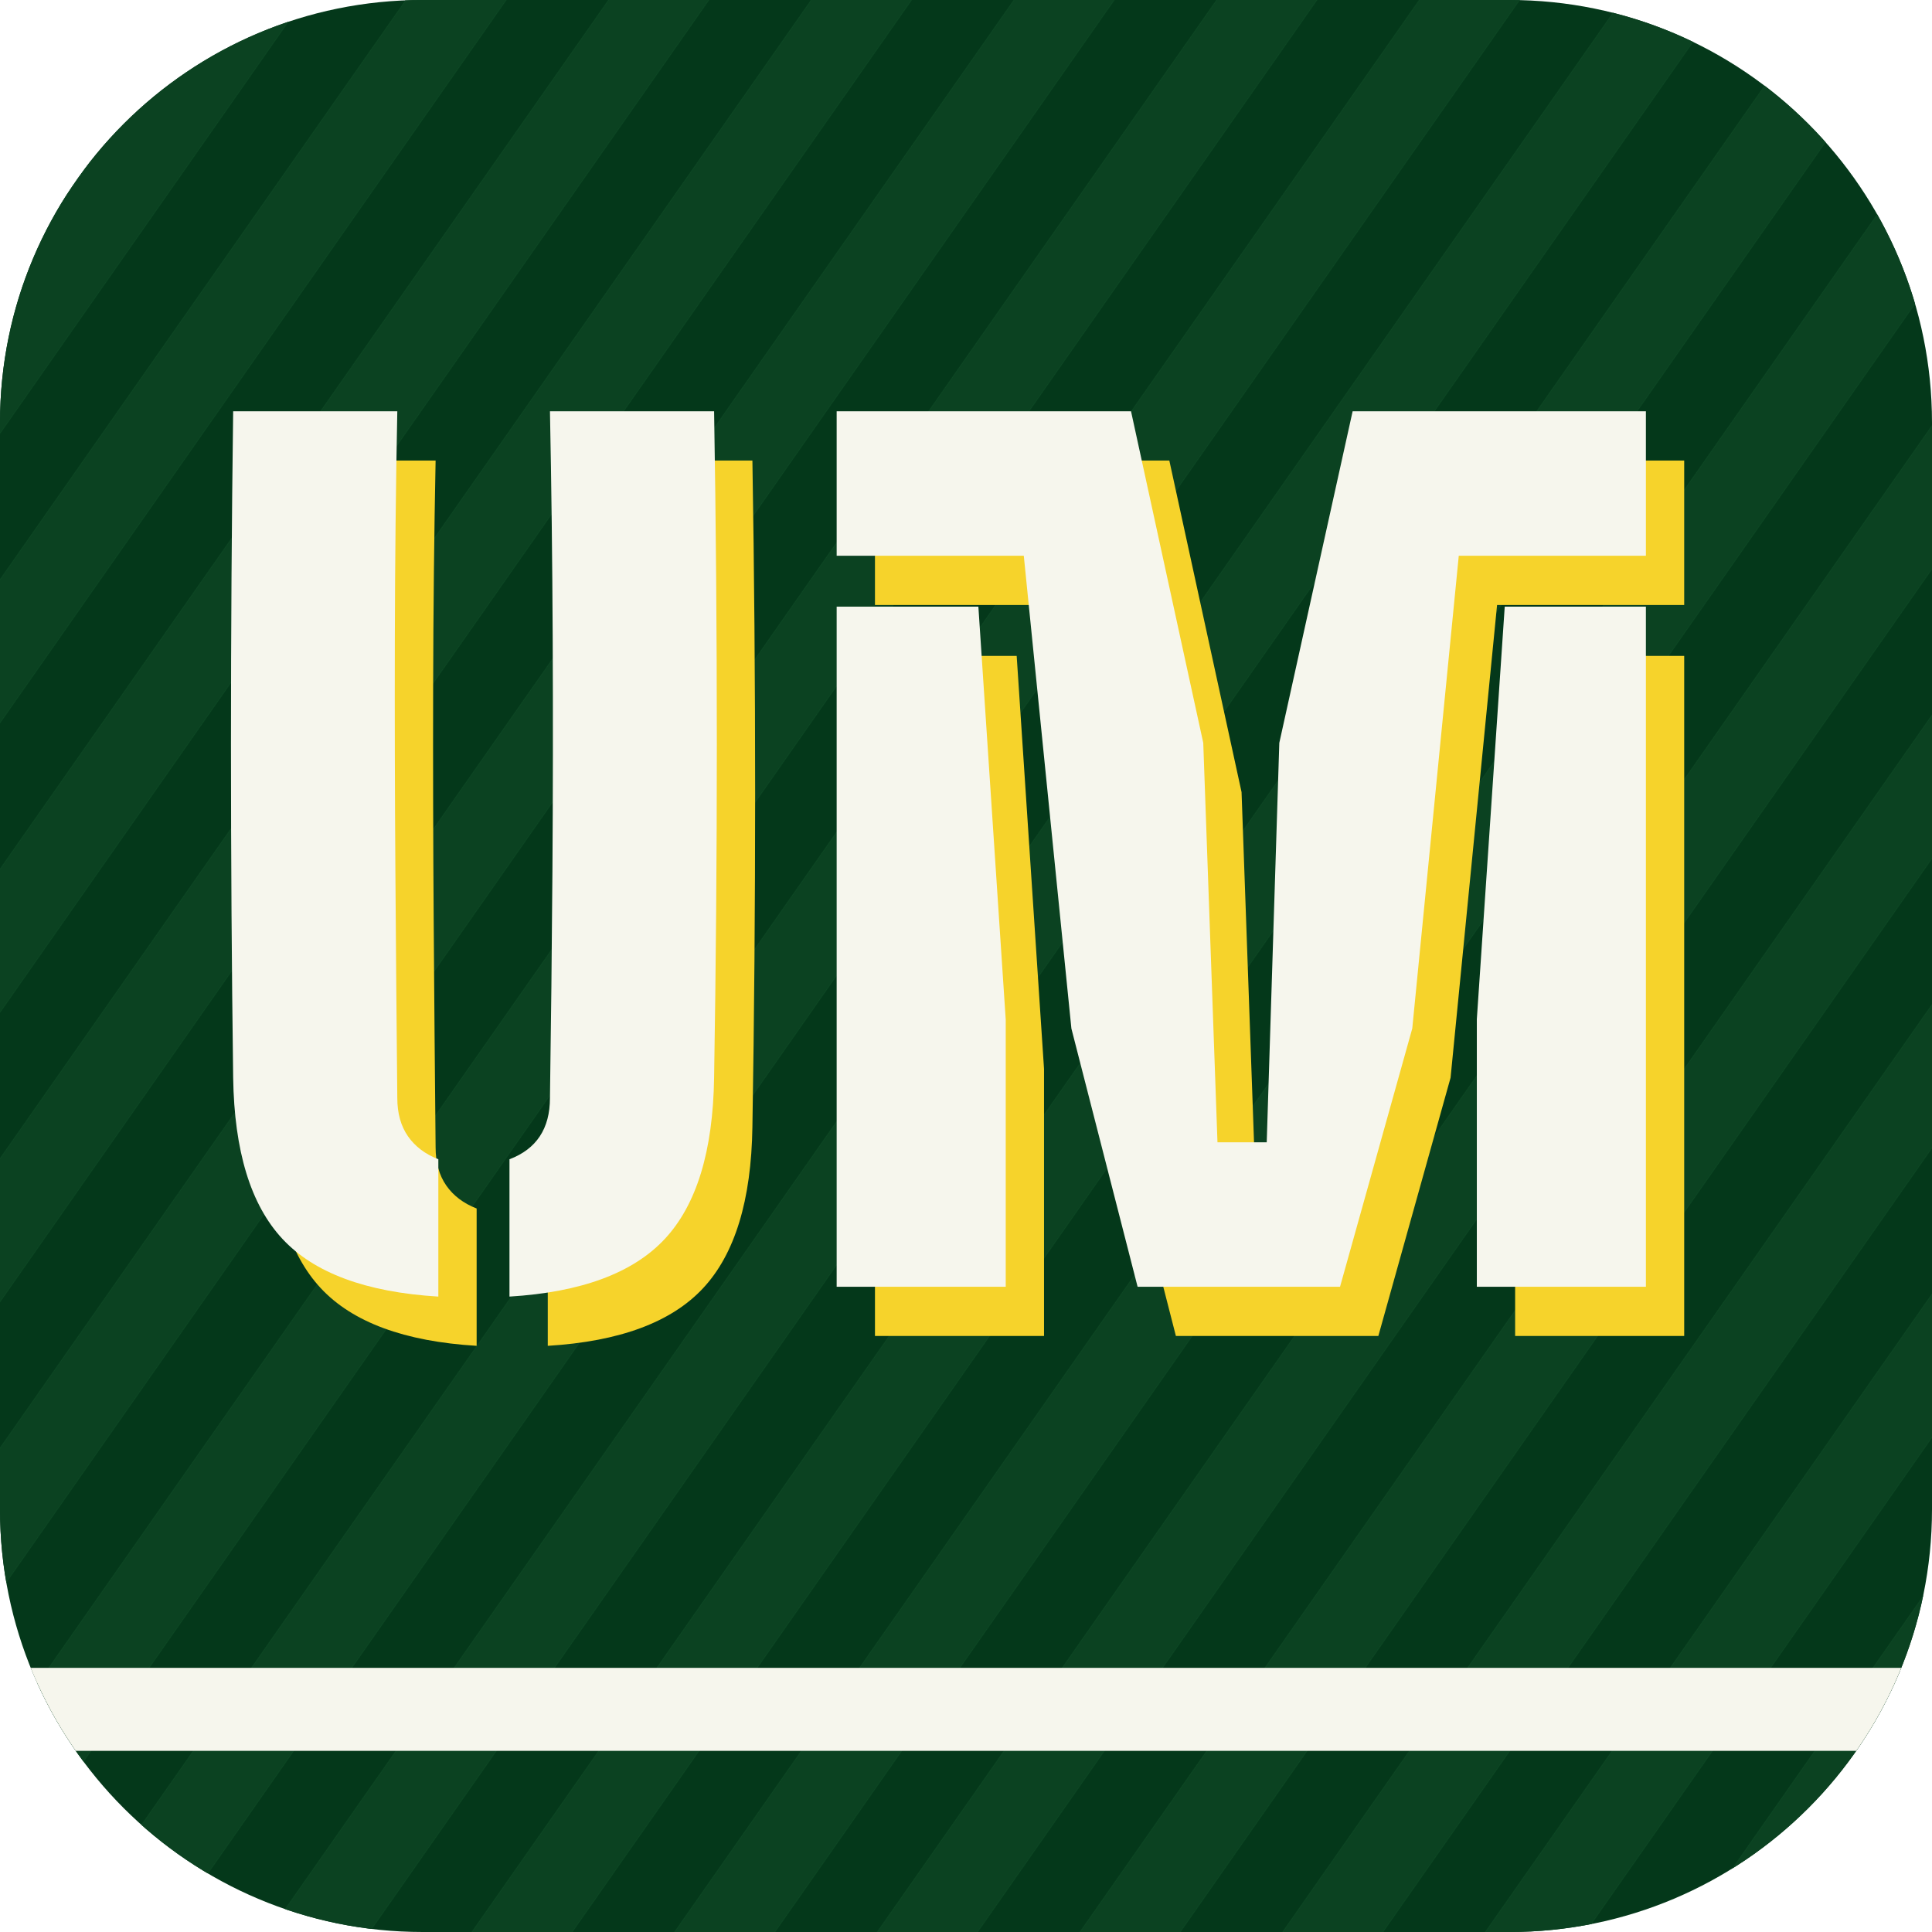
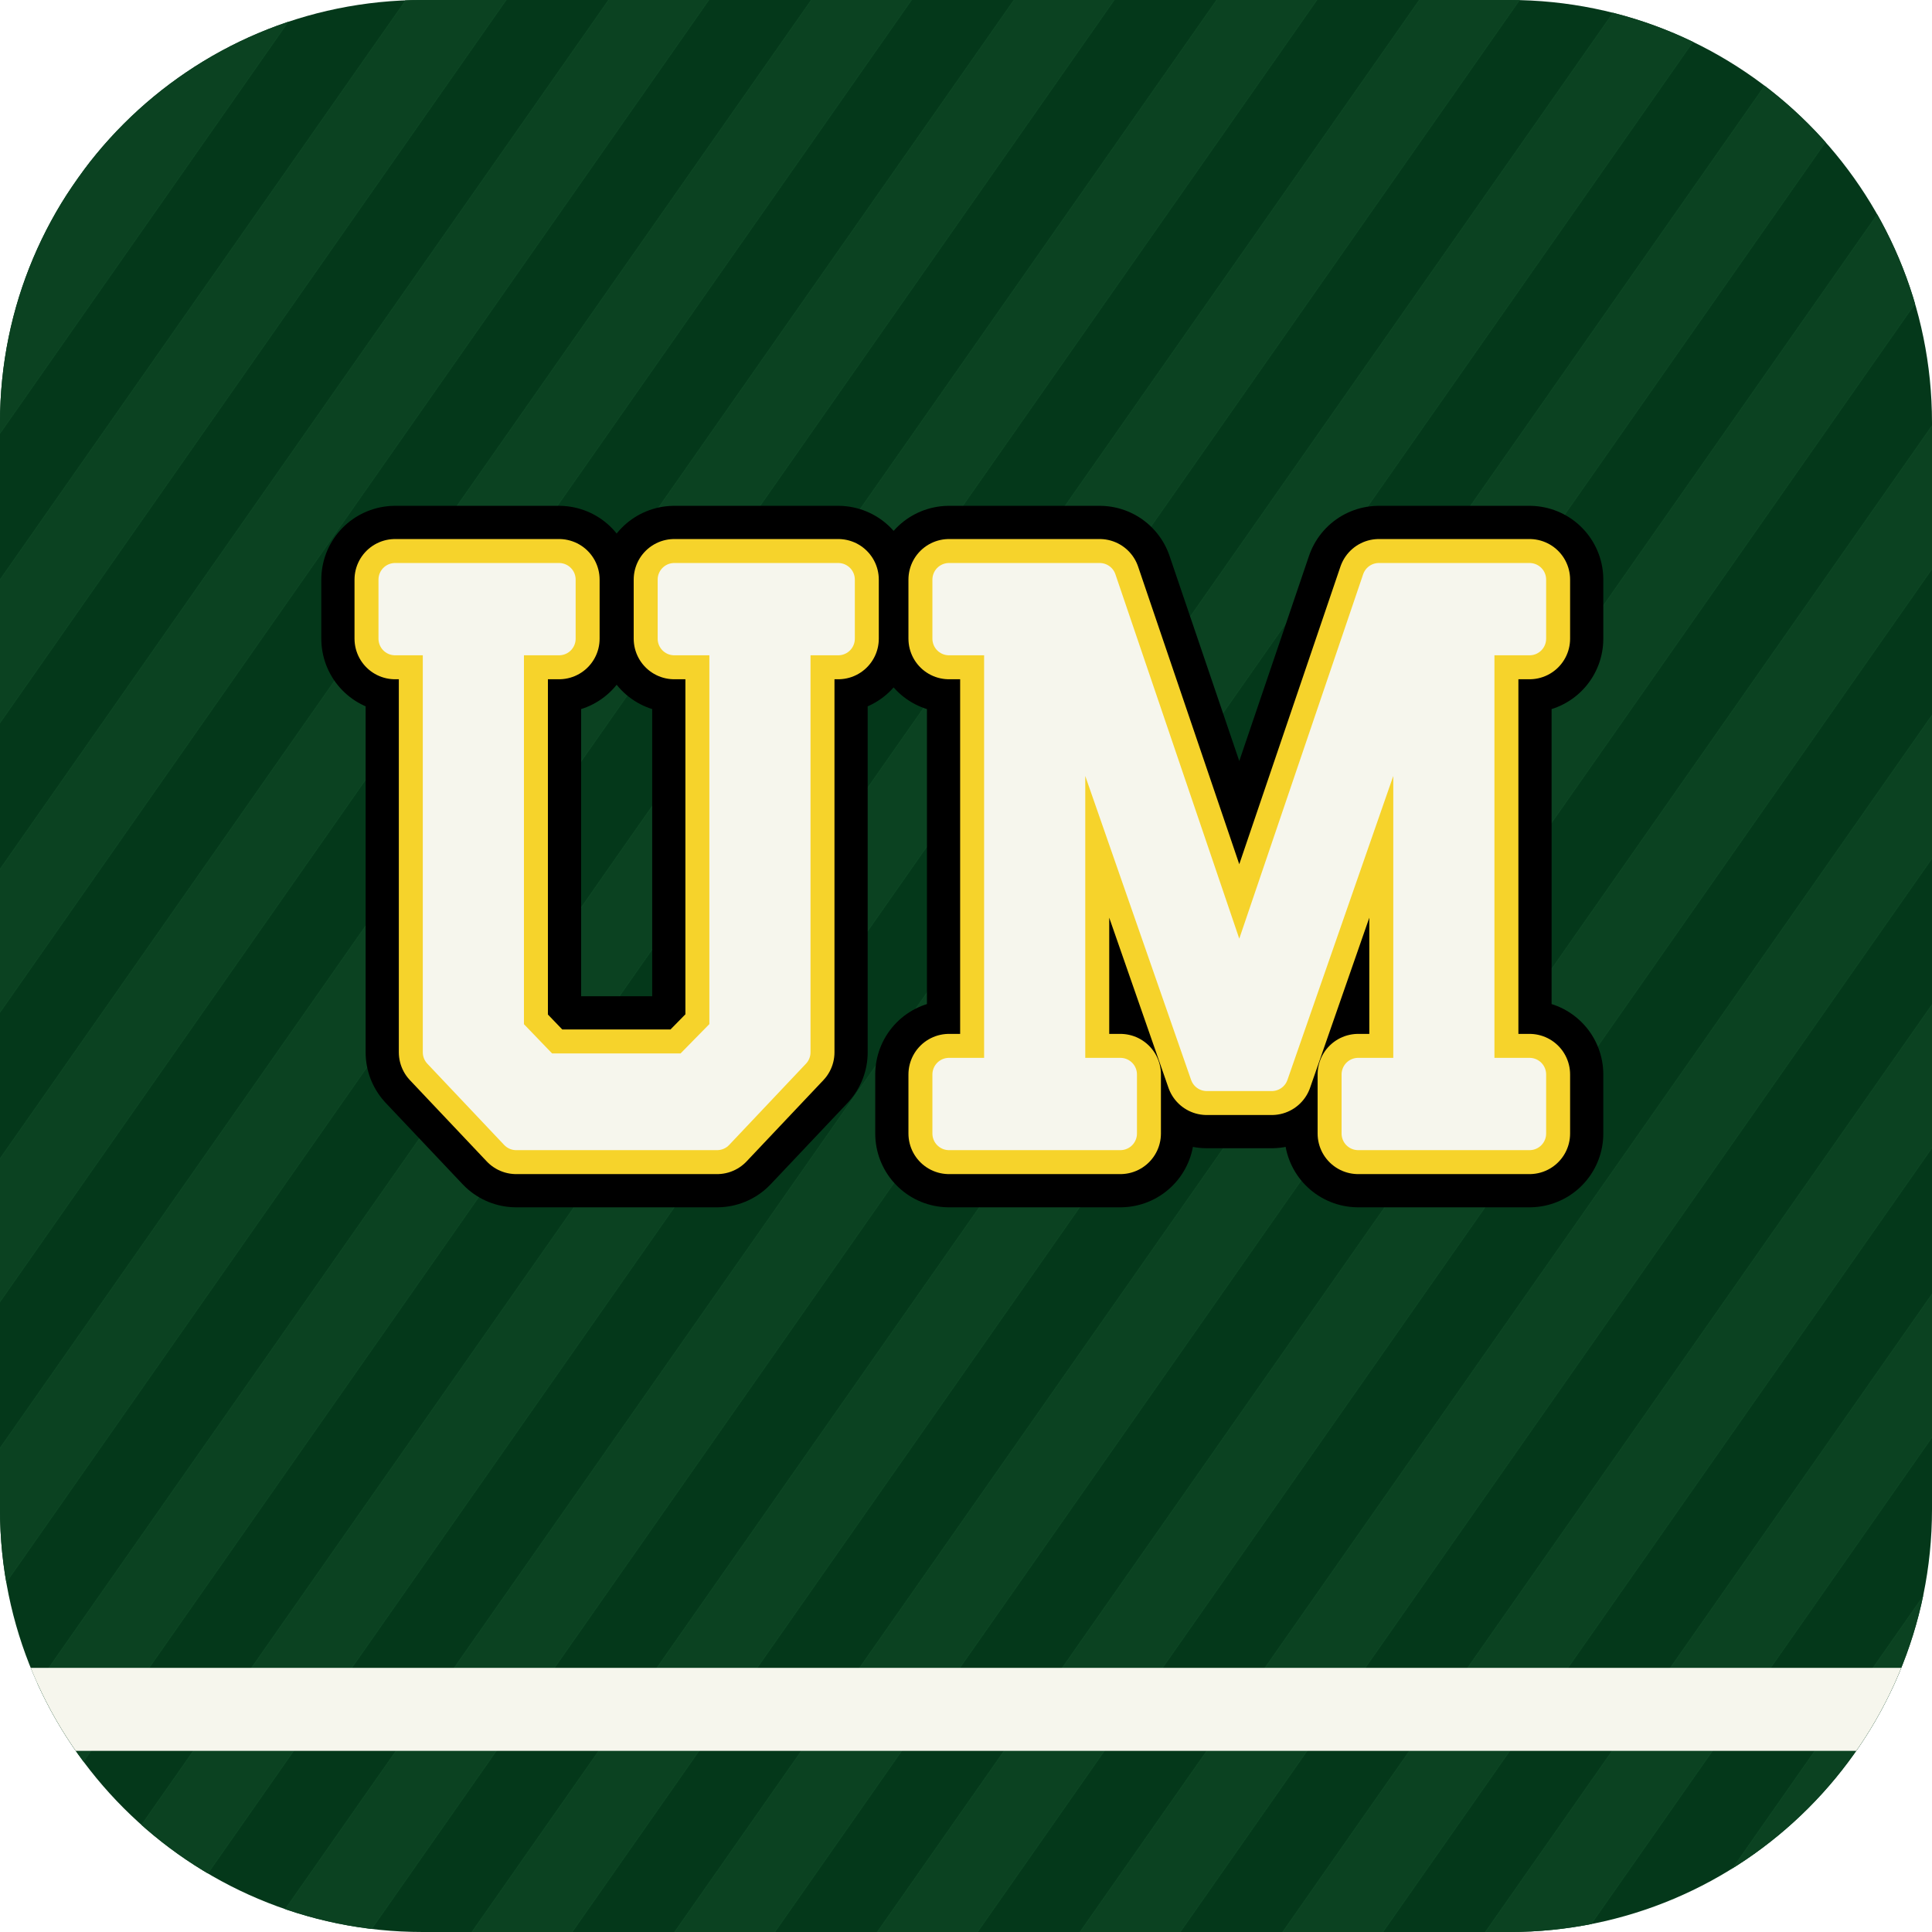
<svg xmlns="http://www.w3.org/2000/svg" viewBox="0 0 512 512" width="512" height="512" role="img">
  <defs>
    <clipPath id="ez">
      <rect width="512" height="512" rx="112" />
    </clipPath>
    <pattern id="stripes" width="44" height="44" patternUnits="userSpaceOnUse" patternTransform="rotate(35)">
      <rect width="22" height="44" fill="#0b4221" />
    </pattern>
  </defs>
  <g clip-path="url(#ez)">
    <rect width="512" height="512" fill="#04381a" />
    <rect width="512" height="512" fill="url(#stripes)" />
  </g>
  <rect x="0" y="442" width="512" height="22" fill="#f6f6ed" clip-path="url(#ez)" />
-   <path d="M61.79 285.61Q61.21 241.82 61.21 197.233Q61.21 152.645 61.79 109H105.29Q104.71 138.145 104.638 169.103Q104.565 200.06 104.782 230.945Q105.0 261.83 105.29 290.975Q105.29 297.065 108.117 301.125Q110.945 305.185 116.165 307.215V343.61Q87.455 341.87 74.84 328.312Q62.225 314.755 61.79 285.61ZM135.015 343.61V307.215Q140.38 305.185 143.062 301.125Q145.745 297.065 145.745 290.975Q146.18 261.83 146.398 230.945Q146.615 200.06 146.47 169.103Q146.325 138.145 145.745 109H189.245Q189.97 152.645 189.97 197.233Q189.97 241.82 189.245 285.61Q188.81 314.755 176.195 328.312Q163.58 341.87 135.015 343.61ZM301.475 341.0 283.93 272.56 271.315 147.28H221.725V109H299.735L318.875 196.87L322.645 302.72H335.695L339.03 196.87L358.46 109H436.18V147.28H386.59L374.265 272.56L355.125 341.0ZM221.725 341.0V160.765H259.28L266.53 270.24V341.0ZM391.375 341.0V270.095L398.77 160.765H436.18V341.0Z" fill="#f6d32b" transform="translate(10.15 13.05)" />
-   <path d="M61.79 285.61Q61.21 241.82 61.21 197.233Q61.21 152.645 61.79 109H105.29Q104.71 138.145 104.638 169.103Q104.565 200.06 104.782 230.945Q105.0 261.83 105.29 290.975Q105.29 297.065 108.117 301.125Q110.945 305.185 116.165 307.215V343.61Q87.455 341.87 74.84 328.312Q62.225 314.755 61.79 285.61ZM135.015 343.61V307.215Q140.38 305.185 143.062 301.125Q145.745 297.065 145.745 290.975Q146.18 261.83 146.398 230.945Q146.615 200.06 146.47 169.103Q146.325 138.145 145.745 109H189.245Q189.97 152.645 189.97 197.233Q189.97 241.82 189.245 285.61Q188.81 314.755 176.195 328.312Q163.58 341.87 135.015 343.61ZM301.475 341.0 283.93 272.56 271.315 147.28H221.725V109H299.735L318.875 196.87L322.645 302.72H335.695L339.03 196.87L358.46 109H436.18V147.28H386.59L374.265 272.56L355.125 341.0ZM221.725 341.0V160.765H259.28L266.53 270.24V341.0ZM391.375 341.0V270.095L398.77 160.765H436.18V341.0Z" fill="#f6f6ed" />
+   <path d="M178.687 153.601H222.139V169.26H210.395V278.868L190.039 300.399H136.801L116.445 278.868V169.26H104.701V153.601H148.153V169.26H134.452V273.192L144.434 283.566H182.21L192.388 273.192V169.26H178.687ZM251.498 153.601H291.427L328.42 262.427L365.413 153.601H405.342V169.26H391.641V284.74H405.342V300.399H359.932V284.74H373.633V179.633L337.032 284.74H319.808L283.206 179.633V284.74H296.907V300.399H251.498V284.74H265.199V169.26H251.498Z" fill="none" stroke="#000" stroke-width="39.1" stroke-linejoin="round" />
+   <path d="M178.687 153.601H222.139V169.26H210.395V278.868L190.039 300.399H136.801L116.445 278.868V169.26H104.701V153.601H148.153V169.26H134.452V273.192L144.434 283.566H182.21L192.388 273.192V169.26H178.687ZM251.498 153.601H291.427L328.42 262.427L365.413 153.601H405.342V169.26H391.641V284.74H405.342V300.399H359.932V284.74H373.633V179.633L337.032 284.74H319.808L283.206 179.633V284.74H296.907V300.399H251.498V284.74H265.199V169.26H251.498Z" fill="none" stroke="#f6d32b" stroke-width="21.5" stroke-linejoin="round" />
+   <path d="M178.687 153.601H222.139V169.26H210.395V278.868L190.039 300.399H136.801L116.445 278.868V169.26H104.701V153.601H148.153V169.26H134.452V273.192L144.434 283.566H182.21L192.388 273.192V169.26H178.687ZM251.498 153.601H291.427L328.42 262.427L365.413 153.601H405.342V169.26H391.641V284.74H405.342V300.399H359.932V284.74H373.633V179.633L337.032 284.74H319.808L283.206 179.633V284.74H296.907V300.399H251.498V284.74H265.199V169.26H251.498Z" fill="#f6f6ed" stroke="#f6f6ed" stroke-width="8.8" stroke-linejoin="round" />
</svg>
